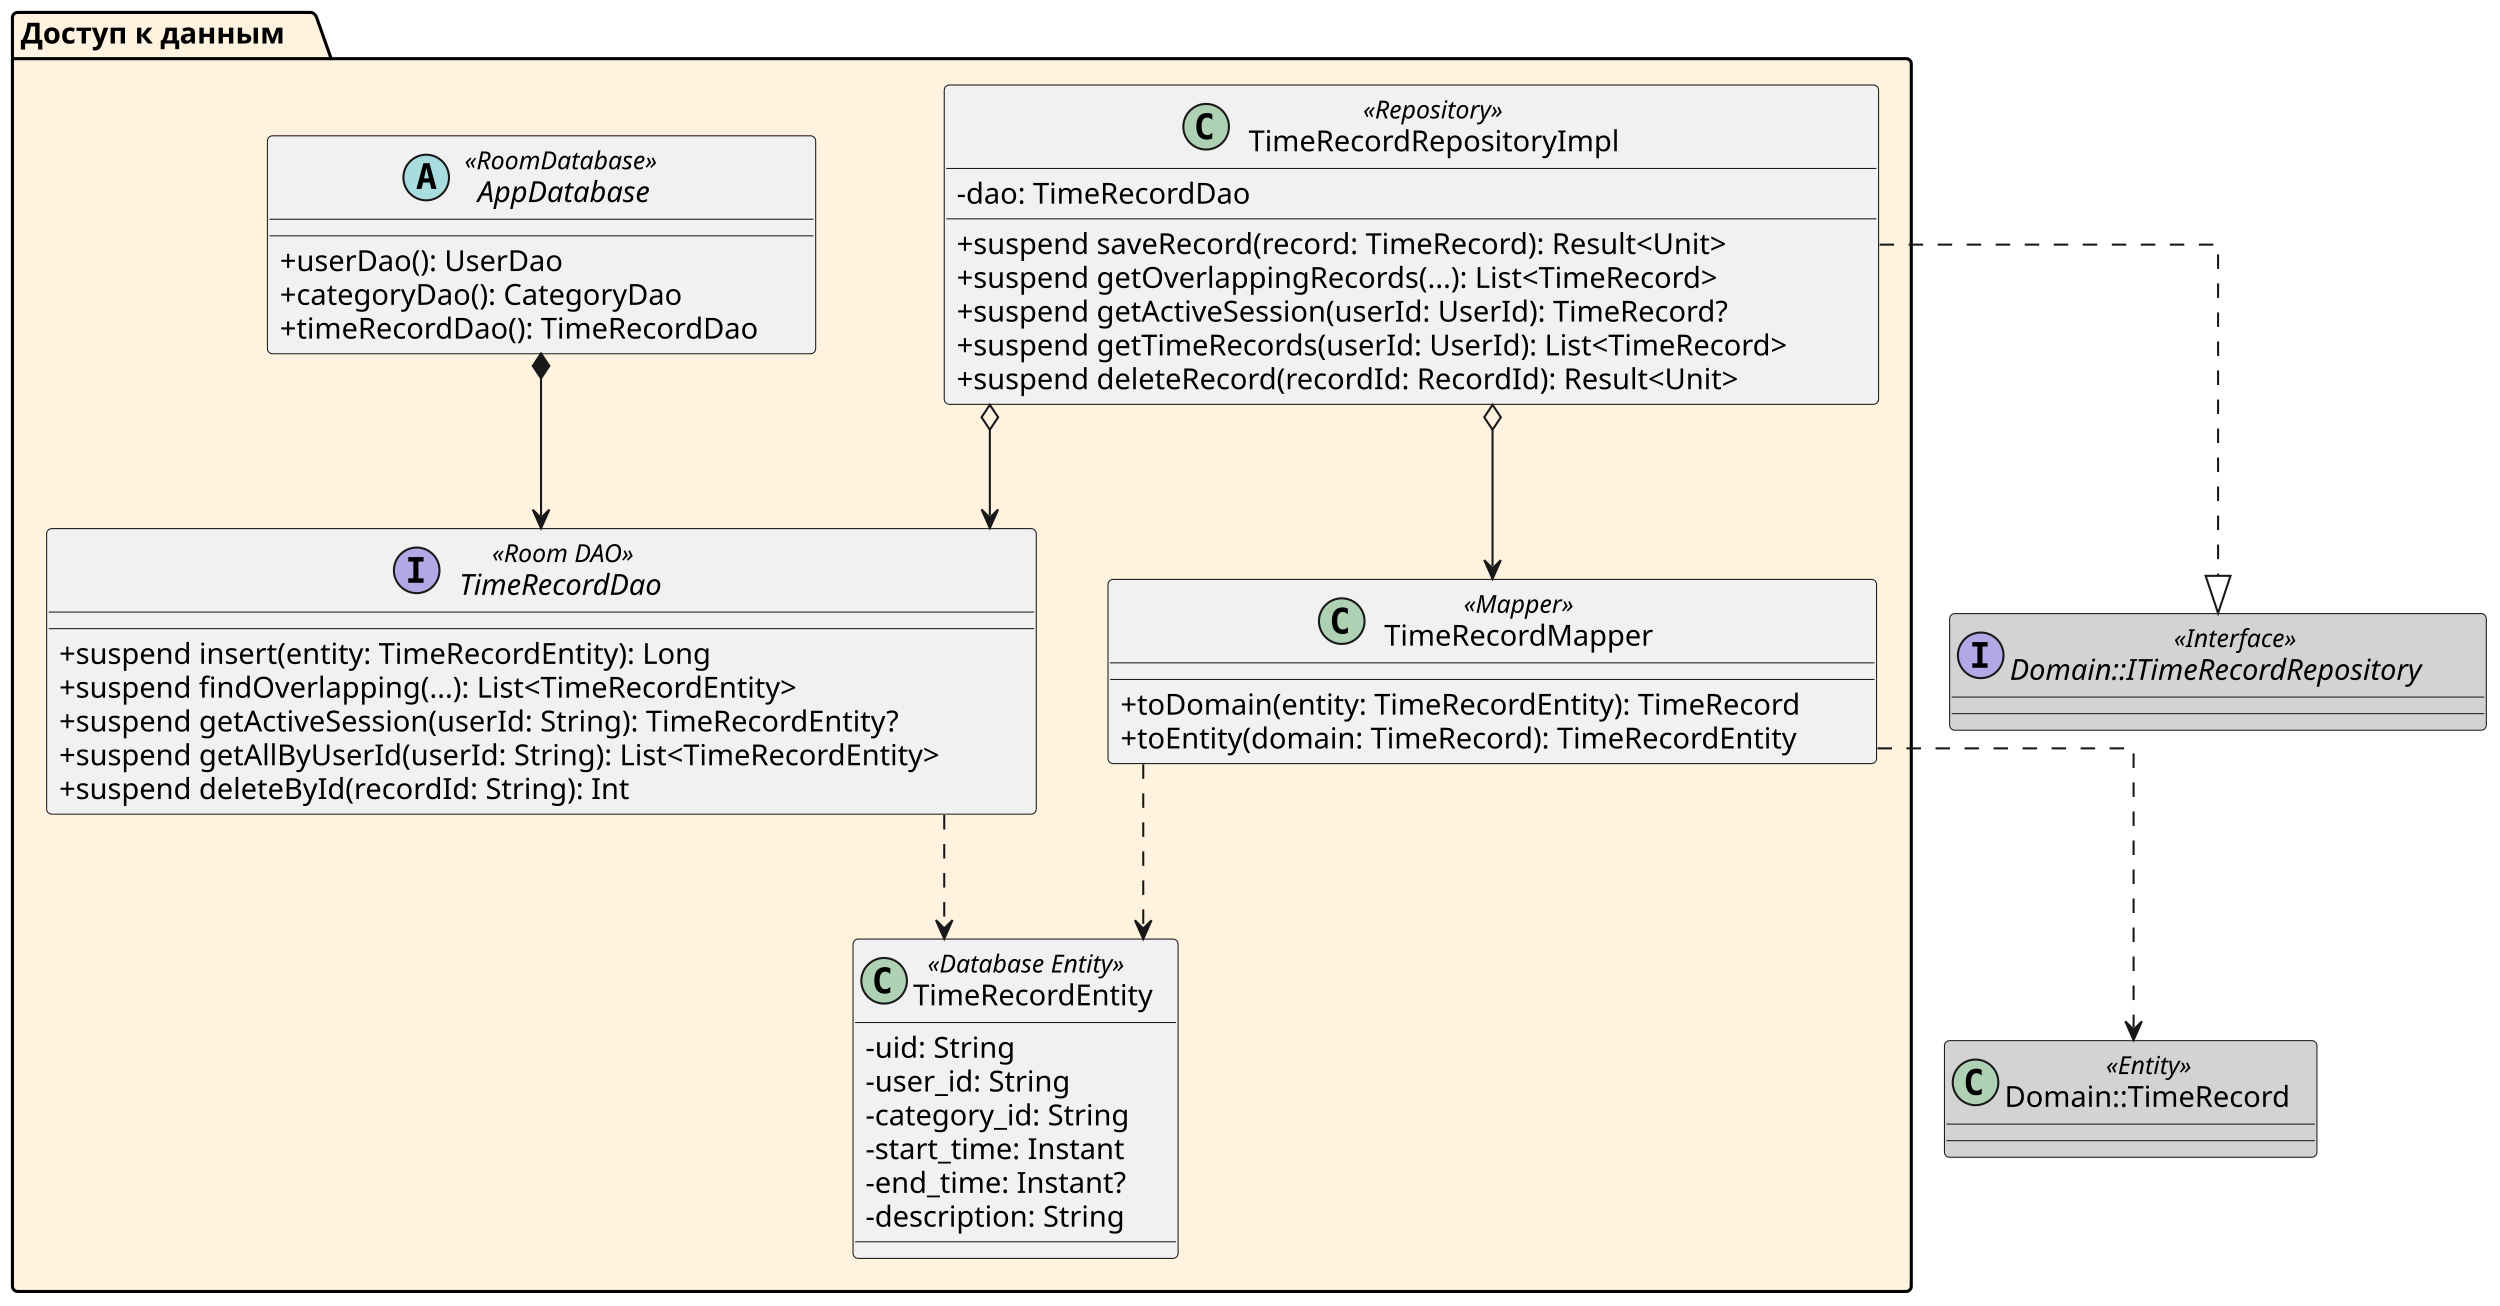
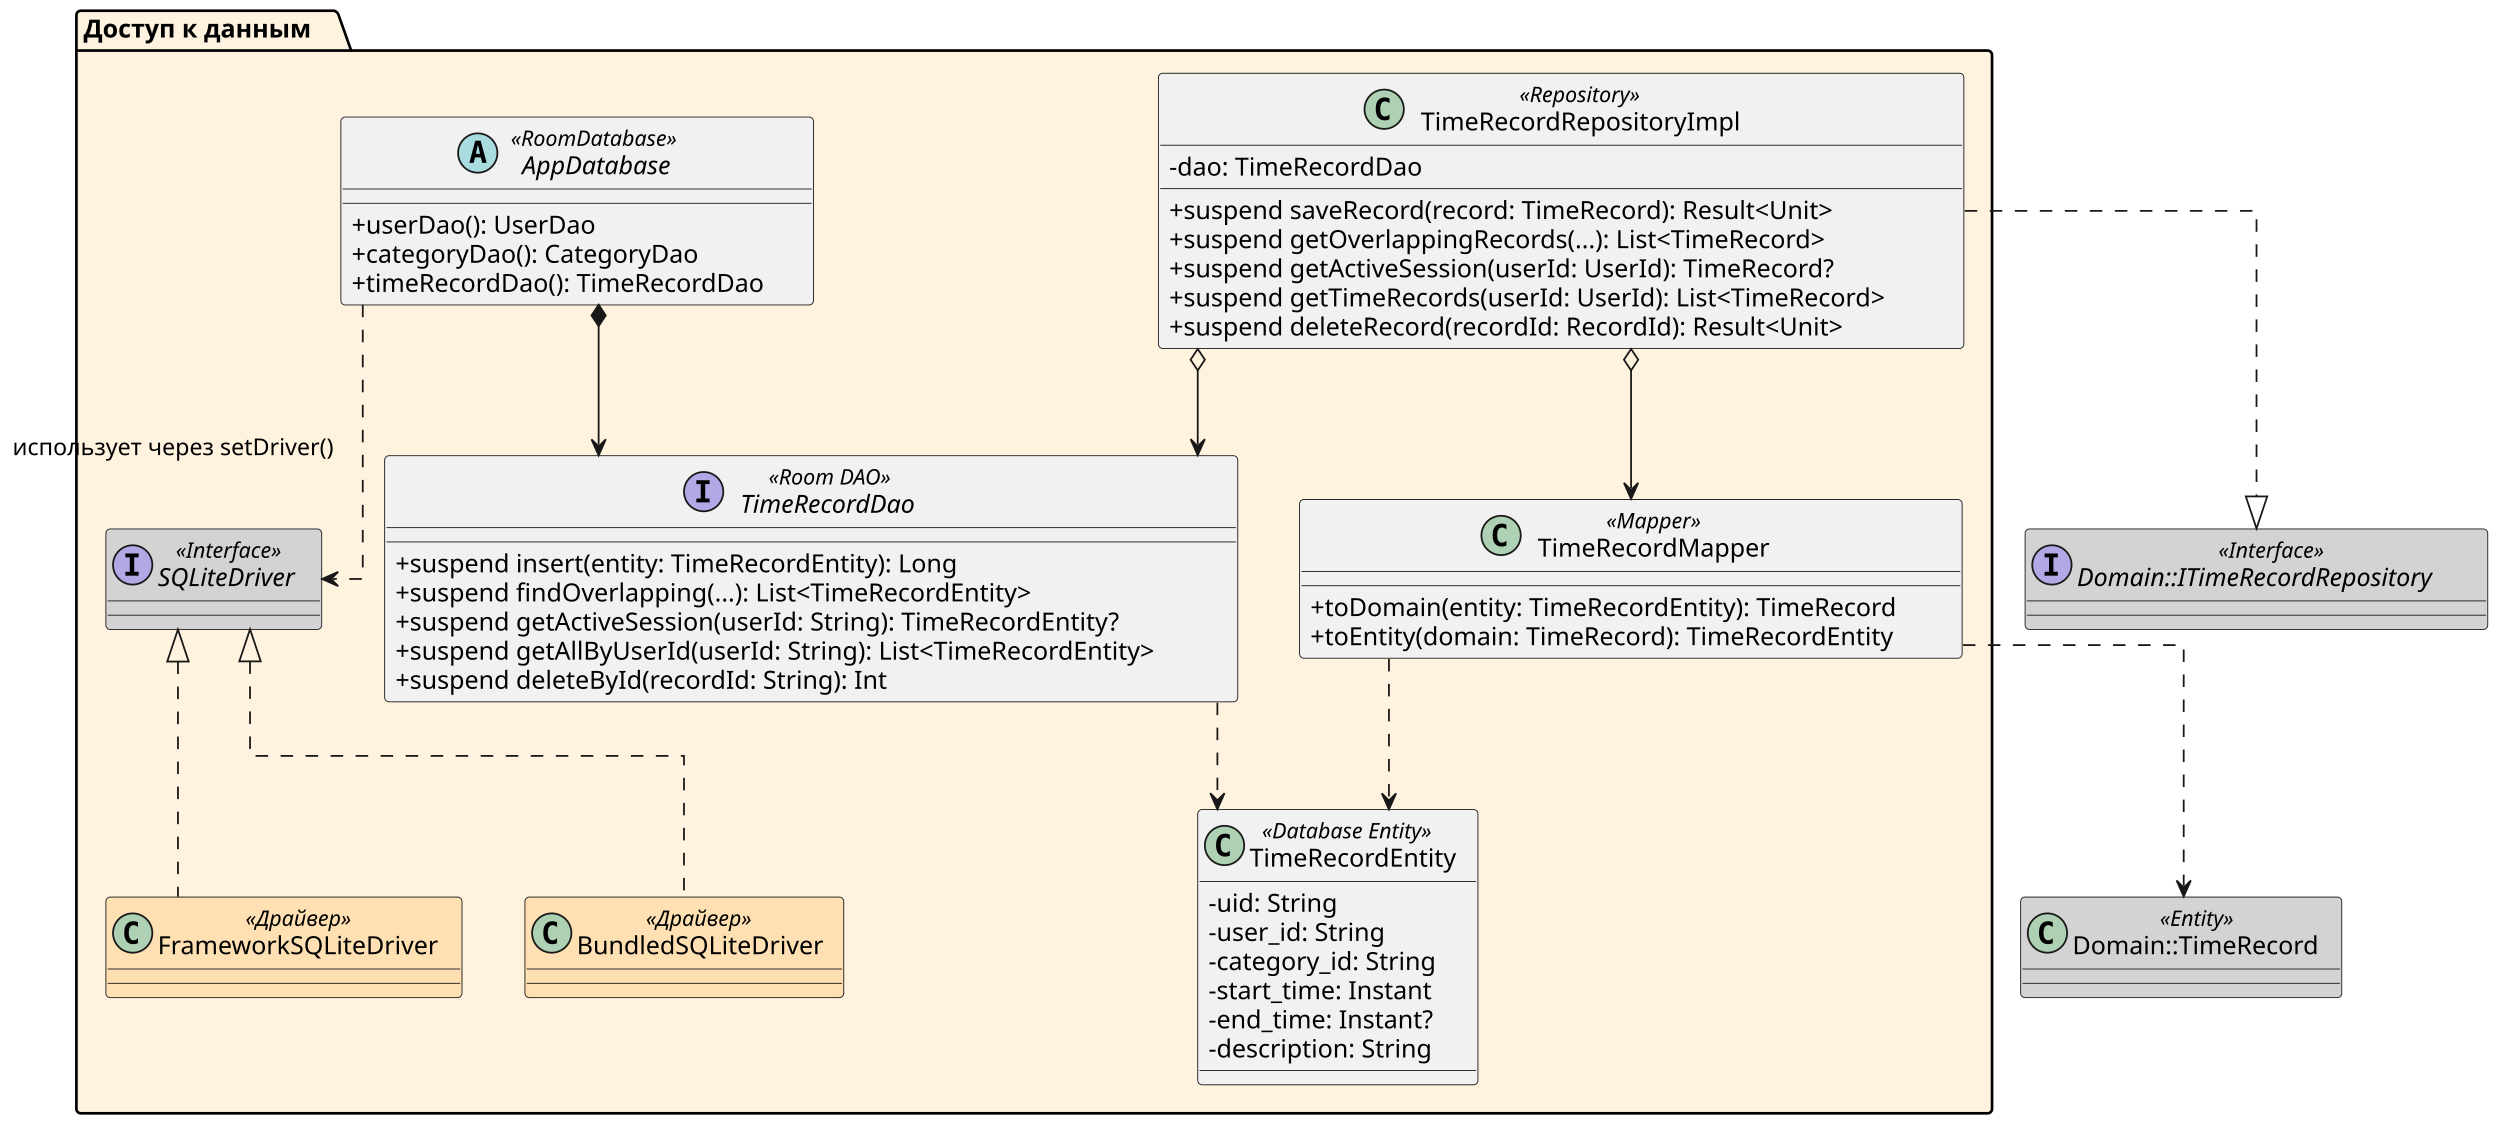
- <svg xmlns="http://www.w3.org/2000/svg" contentStyleType="text/css" data-diagram-type="CLASS" height="630px" preserveAspectRatio="none" style="width:1206px;height:630px;background:#FFFFFF;" version="1.1" viewBox="0 0 1206 630" width="1206px" zoomAndPan="magnify">
+ <svg xmlns="http://www.w3.org/2000/svg" contentStyleType="text/css" data-diagram-type="CLASS" height="630px" preserveAspectRatio="none" style="width:1399px;height:630px;background:#FFFFFF;" version="1.1" viewBox="0 0 1399 630" width="1399px" zoomAndPan="magnify">
  <defs />
  <g>
-     <g class="cluster" data-entity="...... . ......" data-source-line="7" data-uid="ent0004" id="cluster_...... . ......">
-       <path d="M8.5,6 L150.252,6 A3.75,3.75 0 0 1 152.752,8.5 L159.752,28.297 L919.5,28.297 A2.5,2.5 0 0 1 922,30.797 L922,620.5 A2.5,2.5 0 0 1 919.5,623 L8.5,623 A2.5,2.5 0 0 1 6,620.5 L6,8.5 A2.5,2.5 0 0 1 8.5,6" fill="#FFF3E0" style="stroke:#000000;stroke-width:1.5;" />
-       <line style="stroke:#000000;stroke-width:1.5;" x1="6" x2="159.752" y1="28.297" y2="28.297" />
-       <text fill="#000000" font-family="sans-serif" font-size="14" font-weight="bold" lengthAdjust="spacing" textLength="140.752" x="10" y="20.995">Доступ к данным</text>
+     <g class="cluster" data-qualified-name="...... . ......" data-source-line="7" id="ent0004">
+       <path d="M45.25,6 L187.002,6 A3.75,3.75 0 0 1 189.502,8.5 L196.502,28.297 L1112.25,28.297 A2.5,2.5 0 0 1 1114.75,30.797 L1114.75,620.5 A2.5,2.5 0 0 1 1112.25,623 L45.25,623 A2.5,2.5 0 0 1 42.75,620.5 L42.75,8.5 A2.5,2.5 0 0 1 45.25,6" fill="#FFF3E0" style="stroke:#000000;stroke-width:1.5;" />
+       <line style="stroke:#000000;stroke-width:1.5;" x1="42.75" x2="196.502" y1="28.297" y2="28.297" />
+       <text fill="#000000" font-family="sans-serif" font-size="14" font-weight="bold" lengthAdjust="spacing" textLength="140.752" x="46.75" y="20.995">Доступ к данным</text>
    </g>
-     <g class="entity" data-entity="TimeRecordEntity" data-source-line="8" data-uid="ent0005" id="entity_TimeRecordEntity">
-       <rect fill="#F1F1F1" height="154.047" rx="2.5" ry="2.5" style="stroke:#181818;stroke-width:0.5;" width="156.81" x="411.5" y="453" />
-       <ellipse cx="426.5" cy="473.133" fill="#ADD1B2" rx="11" ry="11" style="stroke:#181818;stroke-width:1;" />
-       <path d="M429.469,478.773 Q428.891,479.07 428.25,479.211 Q427.609,479.367 426.906,479.367 Q424.406,479.367 423.078,477.727 Q421.766,476.07 421.766,472.945 Q421.766,469.82 423.078,468.164 Q424.406,466.508 426.906,466.508 Q427.609,466.508 428.25,466.664 Q428.906,466.82 429.469,467.117 L429.469,469.836 Q428.844,469.258 428.25,468.992 Q427.656,468.711 427.031,468.711 Q425.688,468.711 425,469.789 Q424.312,470.852 424.312,472.945 Q424.312,475.039 425,476.117 Q425.688,477.18 427.031,477.18 Q427.656,477.18 428.25,476.914 Q428.844,476.633 429.469,476.055 L429.469,478.773 Z " fill="#000000" />
-       <text fill="#000000" font-family="sans-serif" font-size="12" font-style="italic" lengthAdjust="spacing" textLength="110.918" x="447.446" y="469.139">«Database Entity»</text>
-       <text fill="#000000" font-family="sans-serif" font-size="14" lengthAdjust="spacing" textLength="124.811" x="440.5" y="484.964">TimeRecordEntity</text>
-       <line style="stroke:#181818;stroke-width:0.5;" x1="412.5" x2="567.311" y1="493.266" y2="493.266" />
-       <text fill="#000000" font-family="sans-serif" font-size="14" lengthAdjust="spacing" textLength="77.649" x="417.5" y="510.261">-uid: String</text>
-       <text fill="#000000" font-family="sans-serif" font-size="14" lengthAdjust="spacing" textLength="106.312" x="417.5" y="526.558">-user_id: String</text>
-       <text fill="#000000" font-family="sans-serif" font-size="14" lengthAdjust="spacing" textLength="137.648" x="417.5" y="542.855">-category_id: String</text>
-       <text fill="#000000" font-family="sans-serif" font-size="14" lengthAdjust="spacing" textLength="134.183" x="417.5" y="559.151">-start_time: Instant</text>
-       <text fill="#000000" font-family="sans-serif" font-size="14" lengthAdjust="spacing" textLength="135.379" x="417.5" y="575.448">-end_time: Instant?</text>
-       <text fill="#000000" font-family="sans-serif" font-size="14" lengthAdjust="spacing" textLength="133.841" x="417.5" y="591.745">-description: String</text>
-       <line style="stroke:#181818;stroke-width:0.5;" x1="412.5" x2="567.311" y1="599.047" y2="599.047" />
+     <g class="entity" data-qualified-name="...... . .......TimeRecordEntity" data-source-line="8" id="ent0005">
+       <rect fill="#F1F1F1" height="154.047" rx="2.5" ry="2.5" style="stroke:#181818;stroke-width:0.5;" width="156.81" x="670.25" y="453" />
+       <ellipse cx="685.25" cy="473.133" fill="#ADD1B2" rx="11" ry="11" style="stroke:#181818;stroke-width:1;" />
+       <path d="M688.219,478.773 Q687.641,479.07 687,479.211 Q686.359,479.367 685.656,479.367 Q683.156,479.367 681.828,477.727 Q680.516,476.07 680.516,472.945 Q680.516,469.82 681.828,468.164 Q683.156,466.508 685.656,466.508 Q686.359,466.508 687,466.664 Q687.656,466.82 688.219,467.117 L688.219,469.836 Q687.594,469.258 687,468.992 Q686.406,468.711 685.781,468.711 Q684.438,468.711 683.75,469.789 Q683.062,470.852 683.062,472.945 Q683.062,475.039 683.75,476.117 Q684.438,477.18 685.781,477.18 Q686.406,477.18 687,476.914 Q687.594,476.633 688.219,476.055 L688.219,478.773 Z " fill="#000000" />
+       <text fill="#000000" font-family="sans-serif" font-size="12" font-style="italic" lengthAdjust="spacing" textLength="110.918" x="706.196" y="469.139">«Database Entity»</text>
+       <text fill="#000000" font-family="sans-serif" font-size="14" lengthAdjust="spacing" textLength="124.811" x="699.25" y="484.964">TimeRecordEntity</text>
+       <line style="stroke:#181818;stroke-width:0.5;" x1="671.25" x2="826.061" y1="493.266" y2="493.266" />
+       <text fill="#000000" font-family="sans-serif" font-size="14" lengthAdjust="spacing" textLength="77.649" x="676.25" y="510.261">-uid: String</text>
+       <text fill="#000000" font-family="sans-serif" font-size="14" lengthAdjust="spacing" textLength="106.312" x="676.25" y="526.558">-user_id: String</text>
+       <text fill="#000000" font-family="sans-serif" font-size="14" lengthAdjust="spacing" textLength="137.648" x="676.25" y="542.855">-category_id: String</text>
+       <text fill="#000000" font-family="sans-serif" font-size="14" lengthAdjust="spacing" textLength="134.183" x="676.25" y="559.151">-start_time: Instant</text>
+       <text fill="#000000" font-family="sans-serif" font-size="14" lengthAdjust="spacing" textLength="135.379" x="676.25" y="575.448">-end_time: Instant?</text>
+       <text fill="#000000" font-family="sans-serif" font-size="14" lengthAdjust="spacing" textLength="133.841" x="676.25" y="591.745">-description: String</text>
+       <line style="stroke:#181818;stroke-width:0.5;" x1="671.25" x2="826.061" y1="599.047" y2="599.047" />
    </g>
-     <g class="entity" data-entity="TimeRecordDao" data-source-line="17" data-uid="ent0006" id="entity_TimeRecordDao">
-       <rect fill="#F1F1F1" height="137.75" rx="2.5" ry="2.5" style="stroke:#181818;stroke-width:0.5;" width="477.397" x="22.5" y="255" />
-       <ellipse cx="201.017" cy="275.133" fill="#B4A7E5" rx="11" ry="11" style="stroke:#181818;stroke-width:1;" />
-       <path d="M196.939,270.898 L196.939,268.742 L204.33,268.742 L204.33,270.898 L201.861,270.898 L201.861,278.977 L204.33,278.977 L204.33,281.133 L196.939,281.133 L196.939,278.977 L199.408,278.977 L199.408,270.898 L196.939,270.898 Z " fill="#000000" />
-       <text fill="#000000" font-family="sans-serif" font-size="12" font-style="italic" lengthAdjust="spacing" textLength="80.232" x="237.333" y="271.139">«Room DAO»</text>
-       <text fill="#000000" font-family="sans-serif" font-size="14" font-style="italic" lengthAdjust="spacing" textLength="111.863" x="221.517" y="286.964">TimeRecordDao</text>
-       <line style="stroke:#181818;stroke-width:0.5;" x1="23.5" x2="498.897" y1="295.266" y2="295.266" />
-       <line style="stroke:#181818;stroke-width:0.5;" x1="23.5" x2="498.897" y1="303.266" y2="303.266" />
-       <text fill="#000000" font-family="sans-serif" font-size="14" lengthAdjust="spacing" textLength="343.649" x="28.5" y="320.261">+suspend insert(entity: TimeRecordEntity): Long</text>
-       <text fill="#000000" font-family="sans-serif" font-size="14" lengthAdjust="spacing" textLength="393.231" x="28.5" y="336.558">+suspend findOverlapping(...): List&lt;TimeRecordEntity&gt;</text>
-       <text fill="#000000" font-family="sans-serif" font-size="14" lengthAdjust="spacing" textLength="441.69" x="28.5" y="352.854">+suspend getActiveSession(userId: String): TimeRecordEntity?</text>
-       <text fill="#000000" font-family="sans-serif" font-size="14" lengthAdjust="spacing" textLength="465.397" x="28.5" y="369.151">+suspend getAllByUserId(userId: String): List&lt;TimeRecordEntity&gt;</text>
-       <text fill="#000000" font-family="sans-serif" font-size="14" lengthAdjust="spacing" textLength="297.732" x="28.5" y="385.448">+suspend deleteById(recordId: String): Int</text>
+     <g class="entity" data-qualified-name="...... . .......TimeRecordDao" data-source-line="17" id="ent0006">
+       <rect fill="#F1F1F1" height="137.75" rx="2.5" ry="2.5" style="stroke:#181818;stroke-width:0.5;" width="477.397" x="215.25" y="255" />
+       <ellipse cx="393.767" cy="275.133" fill="#B4A7E5" rx="11" ry="11" style="stroke:#181818;stroke-width:1;" />
+       <path d="M389.689,270.898 L389.689,268.742 L397.08,268.742 L397.08,270.898 L394.611,270.898 L394.611,278.977 L397.08,278.977 L397.08,281.133 L389.689,281.133 L389.689,278.977 L392.158,278.977 L392.158,270.898 L389.689,270.898 Z " fill="#000000" />
+       <text fill="#000000" font-family="sans-serif" font-size="12" font-style="italic" lengthAdjust="spacing" textLength="80.232" x="430.082" y="271.139">«Room DAO»</text>
+       <text fill="#000000" font-family="sans-serif" font-size="14" font-style="italic" lengthAdjust="spacing" textLength="111.863" x="414.267" y="286.964">TimeRecordDao</text>
+       <line style="stroke:#181818;stroke-width:0.5;" x1="216.25" x2="691.648" y1="295.266" y2="295.266" />
+       <line style="stroke:#181818;stroke-width:0.5;" x1="216.25" x2="691.648" y1="303.266" y2="303.266" />
+       <text fill="#000000" font-family="sans-serif" font-size="14" lengthAdjust="spacing" textLength="343.649" x="221.25" y="320.261">+suspend insert(entity: TimeRecordEntity): Long</text>
+       <text fill="#000000" font-family="sans-serif" font-size="14" lengthAdjust="spacing" textLength="393.231" x="221.25" y="336.558">+suspend findOverlapping(...): List&lt;TimeRecordEntity&gt;</text>
+       <text fill="#000000" font-family="sans-serif" font-size="14" lengthAdjust="spacing" textLength="441.69" x="221.25" y="352.854">+suspend getActiveSession(userId: String): TimeRecordEntity?</text>
+       <text fill="#000000" font-family="sans-serif" font-size="14" lengthAdjust="spacing" textLength="465.397" x="221.25" y="369.151">+suspend getAllByUserId(userId: String): List&lt;TimeRecordEntity&gt;</text>
+       <text fill="#000000" font-family="sans-serif" font-size="14" lengthAdjust="spacing" textLength="297.732" x="221.25" y="385.448">+suspend deleteById(recordId: String): Int</text>
    </g>
-     <g class="entity" data-entity="AppDatabase" data-source-line="25" data-uid="ent0007" id="entity_AppDatabase">
-       <rect fill="#F1F1F1" height="105.156" rx="2.5" ry="2.5" style="stroke:#181818;stroke-width:0.5;" width="264.485" x="129" y="65.5" />
-       <ellipse cx="205.602" cy="85.633" fill="#A9DCDF" rx="11" ry="11" style="stroke:#181818;stroke-width:1;" />
-       <path d="M205.711,80.977 L204.555,86.055 L206.883,86.055 L205.711,80.977 Z M204.227,78.742 L207.211,78.742 L210.571,91.133 L208.118,91.133 L207.352,88.07 L204.071,88.07 L203.321,91.133 L200.883,91.133 L204.227,78.742 Z " fill="#000000" />
-       <text fill="#000000" font-family="sans-serif" font-size="12" font-style="italic" lengthAdjust="spacing" textLength="106.781" x="224.102" y="81.639">«RoomDatabase»</text>
-       <text fill="#000000" font-family="sans-serif" font-size="14" font-style="italic" lengthAdjust="spacing" textLength="94.151" x="230.417" y="97.464">AppDatabase</text>
-       <line style="stroke:#181818;stroke-width:0.5;" x1="130" x2="392.485" y1="105.766" y2="105.766" />
-       <line style="stroke:#181818;stroke-width:0.5;" x1="130" x2="392.485" y1="113.766" y2="113.766" />
-       <text fill="#000000" font-family="sans-serif" font-size="14" lengthAdjust="spacing" textLength="150.117" x="135" y="130.761">+userDao(): UserDao</text>
-       <text fill="#000000" font-family="sans-serif" font-size="14" lengthAdjust="spacing" textLength="213.493" x="135" y="147.058">+categoryDao(): CategoryDao</text>
-       <text fill="#000000" font-family="sans-serif" font-size="14" lengthAdjust="spacing" textLength="252.485" x="135" y="163.355">+timeRecordDao(): TimeRecordDao</text>
+     <g class="entity" data-qualified-name="...... . .......AppDatabase" data-source-line="25" id="ent0007">
+       <rect fill="#F1F1F1" height="105.156" rx="2.5" ry="2.5" style="stroke:#181818;stroke-width:0.5;" width="264.485" x="190.75" y="65.5" />
+       <ellipse cx="267.352" cy="85.633" fill="#A9DCDF" rx="11" ry="11" style="stroke:#181818;stroke-width:1;" />
+       <path d="M267.461,80.977 L266.305,86.055 L268.633,86.055 L267.461,80.977 Z M265.977,78.742 L268.961,78.742 L272.321,91.133 L269.868,91.133 L269.102,88.07 L265.821,88.07 L265.071,91.133 L262.633,91.133 L265.977,78.742 Z " fill="#000000" />
+       <text fill="#000000" font-family="sans-serif" font-size="12" font-style="italic" lengthAdjust="spacing" textLength="106.781" x="285.852" y="81.639">«RoomDatabase»</text>
+       <text fill="#000000" font-family="sans-serif" font-size="14" font-style="italic" lengthAdjust="spacing" textLength="94.151" x="292.167" y="97.464">AppDatabase</text>
+       <line style="stroke:#181818;stroke-width:0.5;" x1="191.75" x2="454.235" y1="105.766" y2="105.766" />
+       <line style="stroke:#181818;stroke-width:0.5;" x1="191.75" x2="454.235" y1="113.766" y2="113.766" />
+       <text fill="#000000" font-family="sans-serif" font-size="14" lengthAdjust="spacing" textLength="150.117" x="196.75" y="130.761">+userDao(): UserDao</text>
+       <text fill="#000000" font-family="sans-serif" font-size="14" lengthAdjust="spacing" textLength="213.493" x="196.75" y="147.058">+categoryDao(): CategoryDao</text>
+       <text fill="#000000" font-family="sans-serif" font-size="14" lengthAdjust="spacing" textLength="252.485" x="196.75" y="163.355">+timeRecordDao(): TimeRecordDao</text>
    </g>
-     <g class="entity" data-entity="TimeRecordMapper" data-source-line="31" data-uid="ent0008" id="entity_TimeRecordMapper">
-       <rect fill="#F1F1F1" height="88.859" rx="2.5" ry="2.5" style="stroke:#181818;stroke-width:0.5;" width="370.757" x="534.5" y="279.5" />
-       <ellipse cx="647.259" cy="299.633" fill="#ADD1B2" rx="11" ry="11" style="stroke:#181818;stroke-width:1;" />
-       <path d="M650.227,305.273 Q649.649,305.57 649.009,305.711 Q648.368,305.867 647.665,305.867 Q645.165,305.867 643.837,304.227 Q642.524,302.57 642.524,299.445 Q642.524,296.32 643.837,294.664 Q645.165,293.008 647.665,293.008 Q648.368,293.008 649.009,293.164 Q649.665,293.32 650.227,293.617 L650.227,296.336 Q649.602,295.758 649.009,295.492 Q648.415,295.211 647.79,295.211 Q646.446,295.211 645.759,296.289 Q645.071,297.352 645.071,299.445 Q645.071,301.539 645.759,302.617 Q646.446,303.68 647.79,303.68 Q648.415,303.68 649.009,303.414 Q649.602,303.133 650.227,302.555 L650.227,305.273 Z " fill="#000000" />
-       <text fill="#000000" font-family="sans-serif" font-size="12" font-style="italic" lengthAdjust="spacing" textLength="60.07" x="706.093" y="295.639">«Mapper»</text>
-       <text fill="#000000" font-family="sans-serif" font-size="14" lengthAdjust="spacing" textLength="136.739" x="667.759" y="311.464">TimeRecordMapper</text>
-       <line style="stroke:#181818;stroke-width:0.5;" x1="535.5" x2="904.257" y1="319.766" y2="319.766" />
-       <line style="stroke:#181818;stroke-width:0.5;" x1="535.5" x2="904.257" y1="327.766" y2="327.766" />
-       <text fill="#000000" font-family="sans-serif" font-size="14" lengthAdjust="spacing" textLength="358.757" x="540.5" y="344.761">+toDomain(entity: TimeRecordEntity): TimeRecord</text>
-       <text fill="#000000" font-family="sans-serif" font-size="14" lengthAdjust="spacing" textLength="357.096" x="540.5" y="361.058">+toEntity(domain: TimeRecord): TimeRecordEntity</text>
+     <g class="entity" data-qualified-name="...... . .......TimeRecordMapper" data-source-line="31" id="ent0008">
+       <rect fill="#F1F1F1" height="88.859" rx="2.5" ry="2.5" style="stroke:#181818;stroke-width:0.5;" width="370.757" x="727.25" y="279.5" />
+       <ellipse cx="840.009" cy="299.633" fill="#ADD1B2" rx="11" ry="11" style="stroke:#181818;stroke-width:1;" />
+       <path d="M842.977,305.273 Q842.399,305.57 841.759,305.711 Q841.118,305.867 840.415,305.867 Q837.915,305.867 836.587,304.227 Q835.274,302.57 835.274,299.445 Q835.274,296.32 836.587,294.664 Q837.915,293.008 840.415,293.008 Q841.118,293.008 841.759,293.164 Q842.415,293.32 842.977,293.617 L842.977,296.336 Q842.352,295.758 841.759,295.492 Q841.165,295.211 840.54,295.211 Q839.196,295.211 838.509,296.289 Q837.821,297.352 837.821,299.445 Q837.821,301.539 838.509,302.617 Q839.196,303.68 840.54,303.68 Q841.165,303.68 841.759,303.414 Q842.352,303.133 842.977,302.555 L842.977,305.273 Z " fill="#000000" />
+       <text fill="#000000" font-family="sans-serif" font-size="12" font-style="italic" lengthAdjust="spacing" textLength="60.07" x="898.843" y="295.639">«Mapper»</text>
+       <text fill="#000000" font-family="sans-serif" font-size="14" lengthAdjust="spacing" textLength="136.739" x="860.509" y="311.464">TimeRecordMapper</text>
+       <line style="stroke:#181818;stroke-width:0.5;" x1="728.25" x2="1097.007" y1="319.766" y2="319.766" />
+       <line style="stroke:#181818;stroke-width:0.5;" x1="728.25" x2="1097.007" y1="327.766" y2="327.766" />
+       <text fill="#000000" font-family="sans-serif" font-size="14" lengthAdjust="spacing" textLength="358.757" x="733.25" y="344.761">+toDomain(entity: TimeRecordEntity): TimeRecord</text>
+       <text fill="#000000" font-family="sans-serif" font-size="14" lengthAdjust="spacing" textLength="357.096" x="733.25" y="361.058">+toEntity(domain: TimeRecord): TimeRecordEntity</text>
    </g>
-     <g class="entity" data-entity="TimeRecordRepositoryImpl" data-source-line="36" data-uid="ent0009" id="entity_TimeRecordRepositoryImpl">
-       <rect fill="#F1F1F1" height="154.047" rx="2.5" ry="2.5" style="stroke:#181818;stroke-width:0.5;" width="450.731" x="455.5" y="41" />
-       <ellipse cx="581.838" cy="61.133" fill="#ADD1B2" rx="11" ry="11" style="stroke:#181818;stroke-width:1;" />
-       <path d="M584.807,66.773 Q584.229,67.07 583.588,67.211 Q582.948,67.367 582.245,67.367 Q579.745,67.367 578.417,65.727 Q577.104,64.07 577.104,60.945 Q577.104,57.82 578.417,56.164 Q579.745,54.508 582.245,54.508 Q582.948,54.508 583.588,54.664 Q584.245,54.82 584.807,55.117 L584.807,57.836 Q584.182,57.258 583.588,56.992 Q582.995,56.711 582.37,56.711 Q581.026,56.711 580.338,57.789 Q579.651,58.852 579.651,60.945 Q579.651,63.039 580.338,64.117 Q581.026,65.18 582.37,65.18 Q582.995,65.18 583.588,64.914 Q584.182,64.633 584.807,64.055 L584.807,66.773 Z " fill="#000000" />
-       <text fill="#000000" font-family="sans-serif" font-size="12" font-style="italic" lengthAdjust="spacing" textLength="79.16" x="657.535" y="57.139">«Repository»</text>
-       <text fill="#000000" font-family="sans-serif" font-size="14" lengthAdjust="spacing" textLength="189.554" x="602.338" y="72.964">TimeRecordRepositoryImpl</text>
-       <line style="stroke:#181818;stroke-width:0.5;" x1="456.5" x2="905.231" y1="81.266" y2="81.266" />
-       <text fill="#000000" font-family="sans-serif" font-size="14" lengthAdjust="spacing" textLength="152.113" x="461.5" y="98.261">-dao: TimeRecordDao</text>
-       <line style="stroke:#181818;stroke-width:0.5;" x1="456.5" x2="905.231" y1="105.562" y2="105.562" />
-       <text fill="#000000" font-family="sans-serif" font-size="14" lengthAdjust="spacing" textLength="411.236" x="461.5" y="122.558">+suspend saveRecord(record: TimeRecord): Result&lt;Unit&gt;</text>
-       <text fill="#000000" font-family="sans-serif" font-size="14" lengthAdjust="spacing" textLength="405.31" x="461.5" y="138.855">+suspend getOverlappingRecords(...): List&lt;TimeRecord&gt;</text>
-       <text fill="#000000" font-family="sans-serif" font-size="14" lengthAdjust="spacing" textLength="403.963" x="461.5" y="155.151">+suspend getActiveSession(userId: UserId): TimeRecord?</text>
-       <text fill="#000000" font-family="sans-serif" font-size="14" lengthAdjust="spacing" textLength="438.731" x="461.5" y="171.448">+suspend getTimeRecords(userId: UserId): List&lt;TimeRecord&gt;</text>
-       <text fill="#000000" font-family="sans-serif" font-size="14" lengthAdjust="spacing" textLength="413.909" x="461.5" y="187.745">+suspend deleteRecord(recordId: RecordId): Result&lt;Unit&gt;</text>
+     <g class="entity" data-qualified-name="...... . .......TimeRecordRepositoryImpl" data-source-line="36" id="ent0009">
+       <rect fill="#F1F1F1" height="154.047" rx="2.5" ry="2.5" style="stroke:#181818;stroke-width:0.5;" width="450.731" x="648.25" y="41" />
+       <ellipse cx="774.588" cy="61.133" fill="#ADD1B2" rx="11" ry="11" style="stroke:#181818;stroke-width:1;" />
+       <path d="M777.557,66.773 Q776.979,67.07 776.338,67.211 Q775.698,67.367 774.995,67.367 Q772.495,67.367 771.167,65.727 Q769.854,64.07 769.854,60.945 Q769.854,57.82 771.167,56.164 Q772.495,54.508 774.995,54.508 Q775.698,54.508 776.338,54.664 Q776.995,54.82 777.557,55.117 L777.557,57.836 Q776.932,57.258 776.338,56.992 Q775.745,56.711 775.12,56.711 Q773.776,56.711 773.088,57.789 Q772.401,58.852 772.401,60.945 Q772.401,63.039 773.088,64.117 Q773.776,65.18 775.12,65.18 Q775.745,65.18 776.338,64.914 Q776.932,64.633 777.557,64.055 L777.557,66.773 Z " fill="#000000" />
+       <text fill="#000000" font-family="sans-serif" font-size="12" font-style="italic" lengthAdjust="spacing" textLength="79.16" x="850.285" y="57.139">«Repository»</text>
+       <text fill="#000000" font-family="sans-serif" font-size="14" lengthAdjust="spacing" textLength="189.554" x="795.088" y="72.964">TimeRecordRepositoryImpl</text>
+       <line style="stroke:#181818;stroke-width:0.5;" x1="649.25" x2="1097.98" y1="81.266" y2="81.266" />
+       <text fill="#000000" font-family="sans-serif" font-size="14" lengthAdjust="spacing" textLength="152.113" x="654.25" y="98.261">-dao: TimeRecordDao</text>
+       <line style="stroke:#181818;stroke-width:0.5;" x1="649.25" x2="1097.98" y1="105.562" y2="105.562" />
+       <text fill="#000000" font-family="sans-serif" font-size="14" lengthAdjust="spacing" textLength="411.236" x="654.25" y="122.558">+suspend saveRecord(record: TimeRecord): Result&lt;Unit&gt;</text>
+       <text fill="#000000" font-family="sans-serif" font-size="14" lengthAdjust="spacing" textLength="405.31" x="654.25" y="138.855">+suspend getOverlappingRecords(...): List&lt;TimeRecord&gt;</text>
+       <text fill="#000000" font-family="sans-serif" font-size="14" lengthAdjust="spacing" textLength="403.963" x="654.25" y="155.151">+suspend getActiveSession(userId: UserId): TimeRecord?</text>
+       <text fill="#000000" font-family="sans-serif" font-size="14" lengthAdjust="spacing" textLength="438.731" x="654.25" y="171.448">+suspend getTimeRecords(userId: UserId): List&lt;TimeRecord&gt;</text>
+       <text fill="#000000" font-family="sans-serif" font-size="14" lengthAdjust="spacing" textLength="413.909" x="654.25" y="187.745">+suspend deleteRecord(recordId: RecordId): Result&lt;Unit&gt;</text>
    </g>
-     <g class="entity" data-entity="ITimeRecordRepository" data-source-line="4" data-uid="ent0002" id="entity_ITimeRecordRepository">
-       <rect fill="#D3D3D3" height="56.266" rx="2.5" ry="2.5" style="stroke:#181818;stroke-width:0.5;" width="258.898" x="940.5" y="296" />
-       <ellipse cx="955.5" cy="316.133" fill="#B4A7E5" rx="11" ry="11" style="stroke:#181818;stroke-width:1;" />
-       <path d="M951.422,311.898 L951.422,309.742 L958.812,309.742 L958.812,311.898 L956.344,311.898 L956.344,319.977 L958.812,319.977 L958.812,322.133 L951.422,322.133 L951.422,319.977 L953.891,319.977 L953.891,311.898 L951.422,311.898 Z " fill="#000000" />
-       <text fill="#000000" font-family="sans-serif" font-size="12" font-style="italic" lengthAdjust="spacing" textLength="68.537" x="1048.681" y="312.139">«Interface»</text>
-       <text fill="#000000" font-family="sans-serif" font-size="14" font-style="italic" lengthAdjust="spacing" textLength="226.898" x="969.5" y="327.964">Domain::ITimeRecordRepository</text>
-       <line style="stroke:#181818;stroke-width:0.5;" x1="941.5" x2="1198.398" y1="336.266" y2="336.266" />
-       <line style="stroke:#181818;stroke-width:0.5;" x1="941.5" x2="1198.398" y1="344.266" y2="344.266" />
+     <g class="entity" data-qualified-name="...... . .......SQLiteDriver" data-source-line="45" id="ent0010">
+       <rect fill="#D3D3D3" height="56.266" rx="2.5" ry="2.5" style="stroke:#181818;stroke-width:0.5;" width="120.778" x="59.25" y="296" />
+       <ellipse cx="74.25" cy="316.133" fill="#B4A7E5" rx="11" ry="11" style="stroke:#181818;stroke-width:1;" />
+       <path d="M70.172,311.898 L70.172,309.742 L77.562,309.742 L77.562,311.898 L75.094,311.898 L75.094,319.977 L77.562,319.977 L77.562,322.133 L70.172,322.133 L70.172,319.977 L72.641,319.977 L72.641,311.898 L70.172,311.898 Z " fill="#000000" />
+       <text fill="#000000" font-family="sans-serif" font-size="12" font-style="italic" lengthAdjust="spacing" textLength="68.537" x="98.371" y="312.139">«Interface»</text>
+       <text fill="#000000" font-family="sans-serif" font-size="14" font-style="italic" lengthAdjust="spacing" textLength="88.778" x="88.25" y="327.964">SQLiteDriver</text>
+       <line style="stroke:#181818;stroke-width:0.5;" x1="60.25" x2="179.028" y1="336.266" y2="336.266" />
+       <line style="stroke:#181818;stroke-width:0.5;" x1="60.25" x2="179.028" y1="344.266" y2="344.266" />
    </g>
-     <g class="entity" data-entity="TimeRecord" data-source-line="5" data-uid="ent0003" id="entity_TimeRecord">
-       <rect fill="#D3D3D3" height="56.266" rx="2.5" ry="2.5" style="stroke:#181818;stroke-width:0.5;" width="179.697" x="938" y="502" />
-       <ellipse cx="953" cy="522.133" fill="#ADD1B2" rx="11" ry="11" style="stroke:#181818;stroke-width:1;" />
-       <path d="M955.969,527.773 Q955.391,528.07 954.75,528.211 Q954.109,528.367 953.406,528.367 Q950.906,528.367 949.578,526.727 Q948.266,525.07 948.266,521.945 Q948.266,518.82 949.578,517.164 Q950.906,515.508 953.406,515.508 Q954.109,515.508 954.75,515.664 Q955.406,515.82 955.969,516.117 L955.969,518.836 Q955.344,518.258 954.75,517.992 Q954.156,517.711 953.531,517.711 Q952.188,517.711 951.5,518.789 Q950.812,519.852 950.812,521.945 Q950.812,524.039 951.5,525.117 Q952.188,526.18 953.531,526.18 Q954.156,526.18 954.75,525.914 Q955.344,525.633 955.969,525.055 L955.969,527.773 Z " fill="#000000" />
-       <text fill="#000000" font-family="sans-serif" font-size="12" font-style="italic" lengthAdjust="spacing" textLength="49.846" x="1015.926" y="518.139">«Entity»</text>
-       <text fill="#000000" font-family="sans-serif" font-size="14" lengthAdjust="spacing" textLength="147.697" x="967" y="533.964">Domain::TimeRecord</text>
-       <line style="stroke:#181818;stroke-width:0.5;" x1="939" x2="1116.697" y1="542.266" y2="542.266" />
-       <line style="stroke:#181818;stroke-width:0.5;" x1="939" x2="1116.697" y1="550.266" y2="550.266" />
+     <g class="entity" data-qualified-name="...... . .......BundledSQLiteDriver" data-source-line="47" id="ent0011">
+       <rect fill="#FFE0B2" height="56.266" rx="2.5" ry="2.5" style="stroke:#181818;stroke-width:0.5;" width="178.405" x="293.75" y="502" />
+       <ellipse cx="308.75" cy="522.133" fill="#ADD1B2" rx="11" ry="11" style="stroke:#181818;stroke-width:1;" />
+       <path d="M311.719,527.773 Q311.141,528.07 310.5,528.211 Q309.859,528.367 309.156,528.367 Q306.656,528.367 305.328,526.727 Q304.016,525.07 304.016,521.945 Q304.016,518.82 305.328,517.164 Q306.656,515.508 309.156,515.508 Q309.859,515.508 310.5,515.664 Q311.156,515.82 311.719,516.117 L311.719,518.836 Q311.094,518.258 310.5,517.992 Q309.906,517.711 309.281,517.711 Q307.938,517.711 307.25,518.789 Q306.562,519.852 306.562,521.945 Q306.562,524.039 307.25,525.117 Q307.938,526.18 309.281,526.18 Q309.906,526.18 310.5,525.914 Q311.094,525.633 311.719,525.055 L311.719,527.773 Z " fill="#000000" />
+       <text fill="#000000" font-family="sans-serif" font-size="12" font-style="italic" lengthAdjust="spacing" textLength="69.029" x="361.438" y="518.139">«Драйвер»</text>
+       <text fill="#000000" font-family="sans-serif" font-size="14" lengthAdjust="spacing" textLength="146.405" x="322.75" y="533.964">BundledSQLiteDriver</text>
+       <line style="stroke:#181818;stroke-width:0.5;" x1="294.75" x2="471.155" y1="542.266" y2="542.266" />
+       <line style="stroke:#181818;stroke-width:0.5;" x1="294.75" x2="471.155" y1="550.266" y2="550.266" />
    </g>
-     <g class="link" data-entity-1="TimeRecordRepositoryImpl" data-entity-2="ITimeRecordRepository" data-source-line="45" data-uid="lnk10" id="link_TimeRecordRepositoryImpl_ITimeRecordRepository">
-       <path codeLine="45" d="M906.72,118 C992.52,118 1070,118 1070,118 C1070,118 1070,221.37 1070,277.79" fill="none" id="TimeRecordRepositoryImpl-to-ITimeRecordRepository" style="stroke:#181818;stroke-width:1;stroke-dasharray:7,7;" />
-       <polygon fill="none" points="1070,295.79,1076,277.79,1064,277.79,1070,295.79" style="stroke:#181818;stroke-width:1;" />
+     <g class="entity" data-qualified-name="...... . .......FrameworkSQLiteDriver" data-source-line="48" id="ent0012">
+       <rect fill="#FFE0B2" height="56.266" rx="2.5" ry="2.5" style="stroke:#181818;stroke-width:0.5;" width="199.296" x="59.25" y="502" />
+       <ellipse cx="74.25" cy="522.133" fill="#ADD1B2" rx="11" ry="11" style="stroke:#181818;stroke-width:1;" />
+       <path d="M77.219,527.773 Q76.641,528.07 76,528.211 Q75.359,528.367 74.656,528.367 Q72.156,528.367 70.828,526.727 Q69.516,525.07 69.516,521.945 Q69.516,518.82 70.828,517.164 Q72.156,515.508 74.656,515.508 Q75.359,515.508 76,515.664 Q76.656,515.82 77.219,516.117 L77.219,518.836 Q76.594,518.258 76,517.992 Q75.406,517.711 74.781,517.711 Q73.438,517.711 72.75,518.789 Q72.062,519.852 72.062,521.945 Q72.062,524.039 72.75,525.117 Q73.438,526.18 74.781,526.18 Q75.406,526.18 76,525.914 Q76.594,525.633 77.219,525.055 L77.219,527.773 Z " fill="#000000" />
+       <text fill="#000000" font-family="sans-serif" font-size="12" font-style="italic" lengthAdjust="spacing" textLength="69.029" x="137.383" y="518.139">«Драйвер»</text>
+       <text fill="#000000" font-family="sans-serif" font-size="14" lengthAdjust="spacing" textLength="167.296" x="88.25" y="533.964">FrameworkSQLiteDriver</text>
+       <line style="stroke:#181818;stroke-width:0.5;" x1="60.25" x2="257.546" y1="542.266" y2="542.266" />
+       <line style="stroke:#181818;stroke-width:0.5;" x1="60.25" x2="257.546" y1="550.266" y2="550.266" />
    </g>
-     <g class="link" data-entity-1="TimeRecordRepositoryImpl" data-entity-2="TimeRecordDao" data-source-line="46" data-uid="lnk11" id="link_TimeRecordRepositoryImpl_TimeRecordDao">
-       <path codeLine="46" d="M477.5,207.29 C477.5,226.82 477.5,229.65 477.5,248.75" fill="none" id="TimeRecordRepositoryImpl-TimeRecordDao" style="stroke:#181818;stroke-width:1;" />
-       <polygon fill="none" points="477.5,195.29,473.5,201.29,477.5,207.29,481.5,201.29,477.5,195.29" style="stroke:#181818;stroke-width:1;" />
-       <polygon fill="#181818" points="477.5,254.75,481.5,245.75,477.5,249.75,473.5,245.75,477.5,254.75" style="stroke:#181818;stroke-width:1;" />
+     <g class="entity" data-qualified-name="ITimeRecordRepository" data-source-line="4" id="ent0002">
+       <rect fill="#D3D3D3" height="56.266" rx="2.5" ry="2.5" style="stroke:#181818;stroke-width:0.5;" width="258.898" x="1133.25" y="296" />
+       <ellipse cx="1148.25" cy="316.133" fill="#B4A7E5" rx="11" ry="11" style="stroke:#181818;stroke-width:1;" />
+       <path d="M1144.172,311.898 L1144.172,309.742 L1151.562,309.742 L1151.562,311.898 L1149.094,311.898 L1149.094,319.977 L1151.562,319.977 L1151.562,322.133 L1144.172,322.133 L1144.172,319.977 L1146.641,319.977 L1146.641,311.898 L1144.172,311.898 Z " fill="#000000" />
+       <text fill="#000000" font-family="sans-serif" font-size="12" font-style="italic" lengthAdjust="spacing" textLength="68.537" x="1241.431" y="312.139">«Interface»</text>
+       <text fill="#000000" font-family="sans-serif" font-size="14" font-style="italic" lengthAdjust="spacing" textLength="226.898" x="1162.25" y="327.964">Domain::ITimeRecordRepository</text>
+       <line style="stroke:#181818;stroke-width:0.5;" x1="1134.25" x2="1391.148" y1="336.266" y2="336.266" />
+       <line style="stroke:#181818;stroke-width:0.5;" x1="1134.25" x2="1391.148" y1="344.266" y2="344.266" />
    </g>
-     <g class="link" data-entity-1="TimeRecordRepositoryImpl" data-entity-2="TimeRecordMapper" data-source-line="47" data-uid="lnk12" id="link_TimeRecordRepositoryImpl_TimeRecordMapper">
-       <path codeLine="47" d="M720,207.29 C720,235.61 720,248.69 720,273.21" fill="none" id="TimeRecordRepositoryImpl-TimeRecordMapper" style="stroke:#181818;stroke-width:1;" />
-       <polygon fill="none" points="720,195.29,716,201.29,720,207.29,724,201.29,720,195.29" style="stroke:#181818;stroke-width:1;" />
-       <polygon fill="#181818" points="720,279.21,724,270.21,720,274.21,716,270.21,720,279.21" style="stroke:#181818;stroke-width:1;" />
+     <g class="entity" data-qualified-name="TimeRecord" data-source-line="5" id="ent0003">
+       <rect fill="#D3D3D3" height="56.266" rx="2.5" ry="2.5" style="stroke:#181818;stroke-width:0.5;" width="179.697" x="1130.75" y="502" />
+       <ellipse cx="1145.75" cy="522.133" fill="#ADD1B2" rx="11" ry="11" style="stroke:#181818;stroke-width:1;" />
+       <path d="M1148.719,527.773 Q1148.141,528.07 1147.5,528.211 Q1146.859,528.367 1146.156,528.367 Q1143.656,528.367 1142.328,526.727 Q1141.016,525.07 1141.016,521.945 Q1141.016,518.82 1142.328,517.164 Q1143.656,515.508 1146.156,515.508 Q1146.859,515.508 1147.5,515.664 Q1148.156,515.82 1148.719,516.117 L1148.719,518.836 Q1148.094,518.258 1147.5,517.992 Q1146.906,517.711 1146.281,517.711 Q1144.938,517.711 1144.25,518.789 Q1143.562,519.852 1143.562,521.945 Q1143.562,524.039 1144.25,525.117 Q1144.938,526.18 1146.281,526.18 Q1146.906,526.18 1147.5,525.914 Q1148.094,525.633 1148.719,525.055 L1148.719,527.773 Z " fill="#000000" />
+       <text fill="#000000" font-family="sans-serif" font-size="12" font-style="italic" lengthAdjust="spacing" textLength="49.846" x="1208.676" y="518.139">«Entity»</text>
+       <text fill="#000000" font-family="sans-serif" font-size="14" lengthAdjust="spacing" textLength="147.697" x="1159.75" y="533.964">Domain::TimeRecord</text>
+       <line style="stroke:#181818;stroke-width:0.5;" x1="1131.75" x2="1309.447" y1="542.266" y2="542.266" />
+       <line style="stroke:#181818;stroke-width:0.5;" x1="1131.75" x2="1309.447" y1="550.266" y2="550.266" />
    </g>
-     <g class="link" data-entity-1="AppDatabase" data-entity-2="TimeRecordDao" data-source-line="48" data-uid="lnk13" id="link_AppDatabase_TimeRecordDao">
-       <path codeLine="48" d="M261,182.52 C261,208.14 261,221.31 261,248.85" fill="none" id="AppDatabase-TimeRecordDao" style="stroke:#181818;stroke-width:1;" />
-       <polygon fill="#181818" points="261,170.52,257,176.52,261,182.52,265,176.52,261,170.52" style="stroke:#181818;stroke-width:1;" />
-       <polygon fill="#181818" points="261,254.85,265,245.85,261,249.85,257,245.85,261,254.85" style="stroke:#181818;stroke-width:1;" />
+     <g class="link" data-entity-1="ent0009" data-entity-2="ent0002" data-link-type="extension" data-source-line="50" id="lnk13">
+       <path codeLine="50" d="M1099.47,118 C1185.27,118 1262.75,118 1262.75,118 C1262.75,118 1262.75,221.37 1262.75,277.79" fill="none" id="TimeRecordRepositoryImpl-to-ITimeRecordRepository" style="stroke:#181818;stroke-width:1;stroke-dasharray:7,7;" />
+       <polygon fill="none" points="1262.75,295.79,1268.75,277.79,1256.75,277.79,1262.75,295.79" style="stroke:#181818;stroke-width:1;" />
    </g>
-     <g class="link" data-entity-1="TimeRecordDao" data-entity-2="TimeRecordEntity" data-source-line="50" data-uid="lnk14" id="link_TimeRecordDao_TimeRecordEntity">
-       <path codeLine="50" d="M455.5,393.17 C455.5,412.34 455.5,427.27 455.5,446.86" fill="none" id="TimeRecordDao-to-TimeRecordEntity" style="stroke:#181818;stroke-width:1;stroke-dasharray:7,7;" />
-       <polygon fill="#181818" points="455.5,452.86,459.5,443.86,455.5,447.86,451.5,443.86,455.5,452.86" style="stroke:#181818;stroke-width:1;" />
+     <g class="link" data-entity-1="ent0009" data-entity-2="ent0006" data-link-type="aggregation" data-source-line="51" id="lnk14">
+       <path codeLine="51" d="M670.25,207.29 C670.25,226.82 670.25,229.65 670.25,248.75" fill="none" id="TimeRecordRepositoryImpl-TimeRecordDao" style="stroke:#181818;stroke-width:1;" />
+       <polygon fill="none" points="670.25,195.29,666.25,201.29,670.25,207.29,674.25,201.29,670.25,195.29" style="stroke:#181818;stroke-width:1;" />
+       <polygon fill="#181818" points="670.25,254.75,674.25,245.75,670.25,249.75,666.25,245.75,670.25,254.75" style="stroke:#181818;stroke-width:1;" />
    </g>
-     <g class="link" data-entity-1="TimeRecordMapper" data-entity-2="TimeRecordEntity" data-source-line="51" data-uid="lnk15" id="link_TimeRecordMapper_TimeRecordEntity">
-       <path codeLine="51" d="M551.5,368.7 C551.5,393.31 551.5,418.55 551.5,446.96" fill="none" id="TimeRecordMapper-to-TimeRecordEntity" style="stroke:#181818;stroke-width:1;stroke-dasharray:7,7;" />
-       <polygon fill="#181818" points="551.5,452.96,555.5,443.96,551.5,447.96,547.5,443.96,551.5,452.96" style="stroke:#181818;stroke-width:1;" />
+     <g class="link" data-entity-1="ent0009" data-entity-2="ent0008" data-link-type="aggregation" data-source-line="52" id="lnk15">
+       <path codeLine="52" d="M912.75,207.29 C912.75,235.61 912.75,248.69 912.75,273.21" fill="none" id="TimeRecordRepositoryImpl-TimeRecordMapper" style="stroke:#181818;stroke-width:1;" />
+       <polygon fill="none" points="912.75,195.29,908.75,201.29,912.75,207.29,916.75,201.29,912.75,195.29" style="stroke:#181818;stroke-width:1;" />
+       <polygon fill="#181818" points="912.75,279.21,916.75,270.21,912.75,274.21,908.75,270.21,912.75,279.21" style="stroke:#181818;stroke-width:1;" />
    </g>
-     <g class="link" data-entity-1="TimeRecordMapper" data-entity-2="TimeRecord" data-source-line="52" data-uid="lnk16" id="link_TimeRecordMapper_TimeRecord">
-       <path codeLine="52" d="M905.69,361 C971.37,361 1029.25,361 1029.25,361 C1029.25,361 1029.25,447.6 1029.25,495.71" fill="none" id="TimeRecordMapper-to-TimeRecord" style="stroke:#181818;stroke-width:1;stroke-dasharray:7,7;" />
-       <polygon fill="#181818" points="1029.25,501.71,1033.25,492.71,1029.25,496.71,1025.25,492.71,1029.25,501.71" style="stroke:#181818;stroke-width:1;" />
+     <g class="link" data-entity-1="ent0007" data-entity-2="ent0006" data-link-type="composition" data-source-line="53" id="lnk16">
+       <path codeLine="53" d="M335,182.52 C335,208.14 335,221.31 335,248.85" fill="none" id="AppDatabase-TimeRecordDao" style="stroke:#181818;stroke-width:1;" />
+       <polygon fill="#181818" points="335,170.52,331,176.52,335,182.52,339,176.52,335,170.52" style="stroke:#181818;stroke-width:1;" />
+       <polygon fill="#181818" points="335,254.85,339,245.85,335,249.85,331,245.85,335,254.85" style="stroke:#181818;stroke-width:1;" />
+     </g>
+     <g class="link" data-entity-1="ent0006" data-entity-2="ent0005" data-link-type="dependency" data-source-line="55" id="lnk17">
+       <path codeLine="55" d="M681.25,393.17 C681.25,412.34 681.25,427.27 681.25,446.86" fill="none" id="TimeRecordDao-to-TimeRecordEntity" style="stroke:#181818;stroke-width:1;stroke-dasharray:7,7;" />
+       <polygon fill="#181818" points="681.25,452.86,685.25,443.86,681.25,447.86,677.25,443.86,681.25,452.86" style="stroke:#181818;stroke-width:1;" />
+     </g>
+     <g class="link" data-entity-1="ent0008" data-entity-2="ent0005" data-link-type="dependency" data-source-line="56" id="lnk18">
+       <path codeLine="56" d="M777.25,368.7 C777.25,393.31 777.25,418.55 777.25,446.96" fill="none" id="TimeRecordMapper-to-TimeRecordEntity" style="stroke:#181818;stroke-width:1;stroke-dasharray:7,7;" />
+       <polygon fill="#181818" points="777.25,452.96,781.25,443.96,777.25,447.96,773.25,443.96,777.25,452.96" style="stroke:#181818;stroke-width:1;" />
+     </g>
+     <g class="link" data-entity-1="ent0008" data-entity-2="ent0003" data-link-type="dependency" data-source-line="57" id="lnk19">
+       <path codeLine="57" d="M1098.44,361 C1164.12,361 1222,361 1222,361 C1222,361 1222,447.6 1222,495.71" fill="none" id="TimeRecordMapper-to-TimeRecord" style="stroke:#181818;stroke-width:1;stroke-dasharray:7,7;" />
+       <polygon fill="#181818" points="1222,501.71,1226,492.71,1222,496.71,1218,492.71,1222,501.71" style="stroke:#181818;stroke-width:1;" />
+     </g>
+     <g class="link" data-entity-1="ent0007" data-entity-2="ent0010" data-link-type="dependency" data-source-line="59" id="lnk20">
+       <path codeLine="59" d="M203,170.52 C203,231.55 203,324 203,324 C203,324 199.16,324 186.25,324" fill="none" id="AppDatabase-to-SQLiteDriver" style="stroke:#181818;stroke-width:1;stroke-dasharray:7,7;" />
+       <polygon fill="#181818" points="180.25,324,189.25,328,185.25,324,189.25,320,180.25,324" style="stroke:#181818;stroke-width:1;" />
+       <text fill="#000000" font-family="sans-serif" font-size="13" lengthAdjust="spacing" textLength="195.317" x="7" y="254.697">использует через setDriver()</text>
+     </g>
+     <g class="link" data-entity-1="ent0010" data-entity-2="ent0011" data-link-type="extension" data-source-line="60" id="lnk21">
+       <path codeLine="60" d="M139.92,370.1 C139.92,399.37 139.92,423 139.92,423 C139.92,423 382.75,423 382.75,423 C382.75,423 382.75,470.18 382.75,501.89" fill="none" id="SQLiteDriver-backto-BundledSQLiteDriver" style="stroke:#181818;stroke-width:1;stroke-dasharray:7,7;" />
+       <polygon fill="none" points="139.92,352.1,133.92,370.1,145.92,370.1,139.92,352.1" style="stroke:#181818;stroke-width:1;" />
+     </g>
+     <g class="link" data-entity-1="ent0010" data-entity-2="ent0012" data-link-type="extension" data-source-line="61" id="lnk22">
+       <path codeLine="61" d="M99.58,370.21 C99.58,409.55 99.58,462.47 99.58,501.8" fill="none" id="SQLiteDriver-backto-FrameworkSQLiteDriver" style="stroke:#181818;stroke-width:1;stroke-dasharray:7,7;" />
+       <polygon fill="none" points="99.58,352.21,93.58,370.21,105.58,370.21,99.58,352.21" style="stroke:#181818;stroke-width:1;" />
    </g>
  </g>
</svg>
